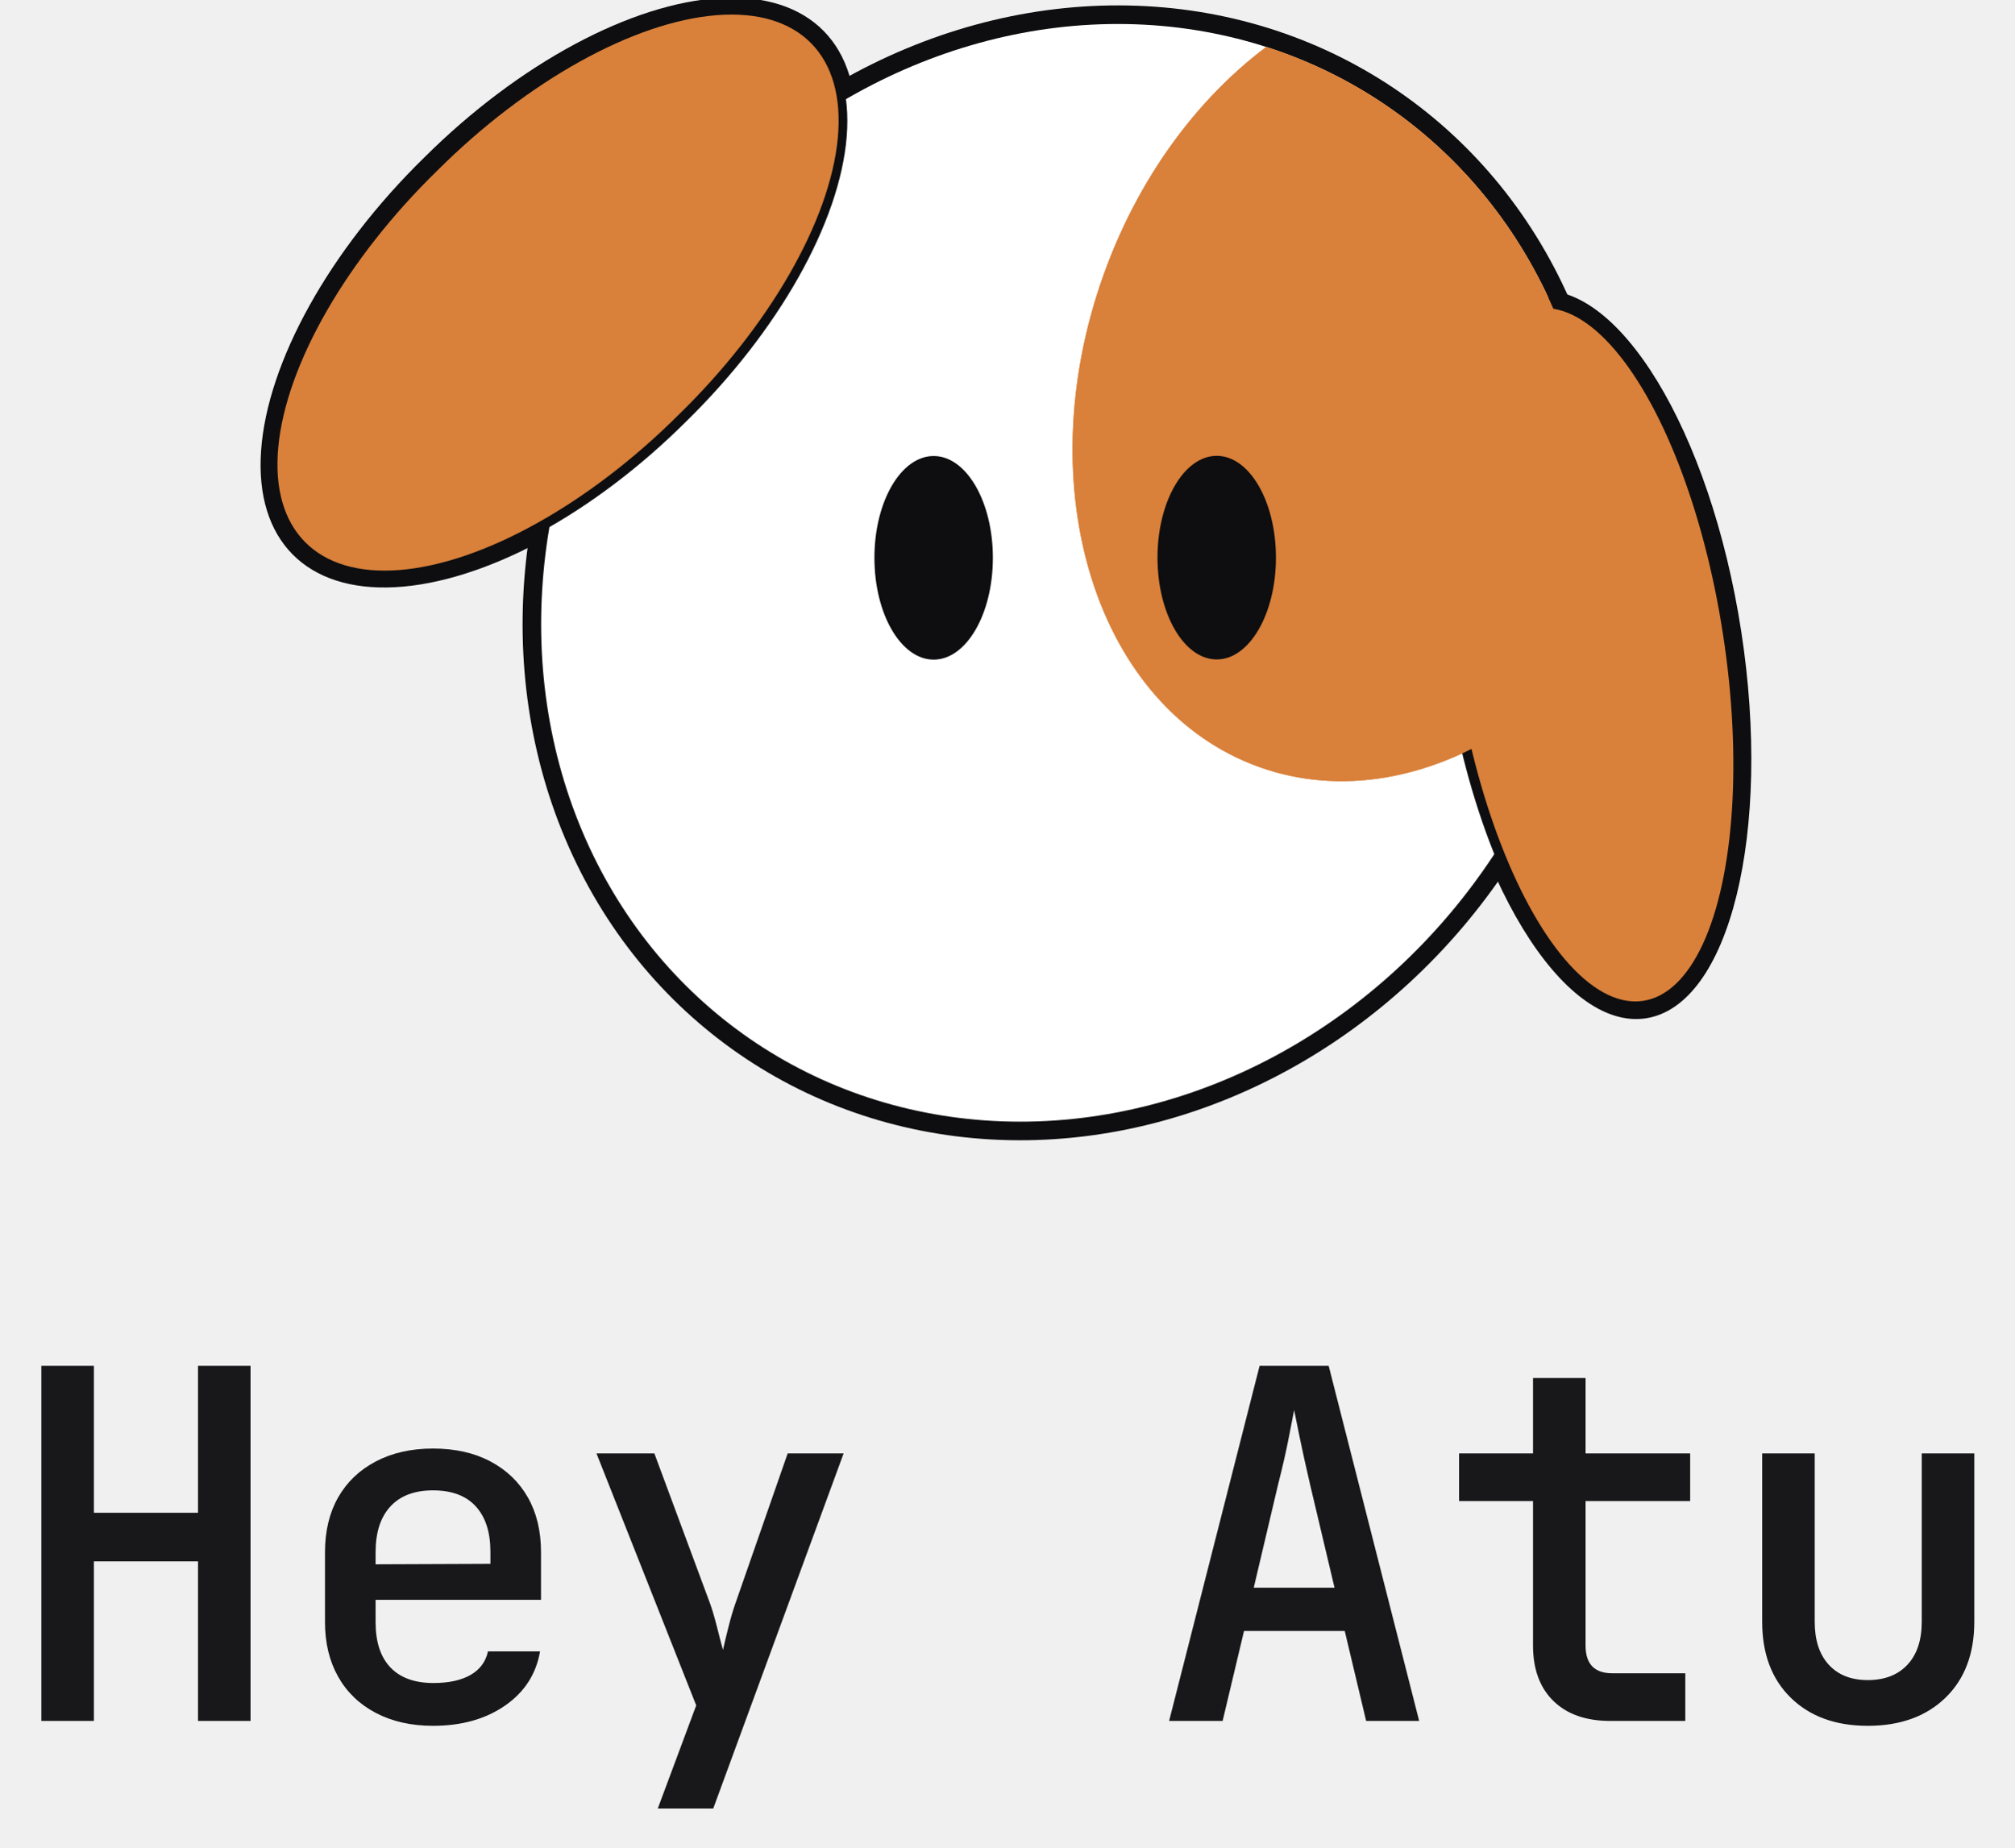
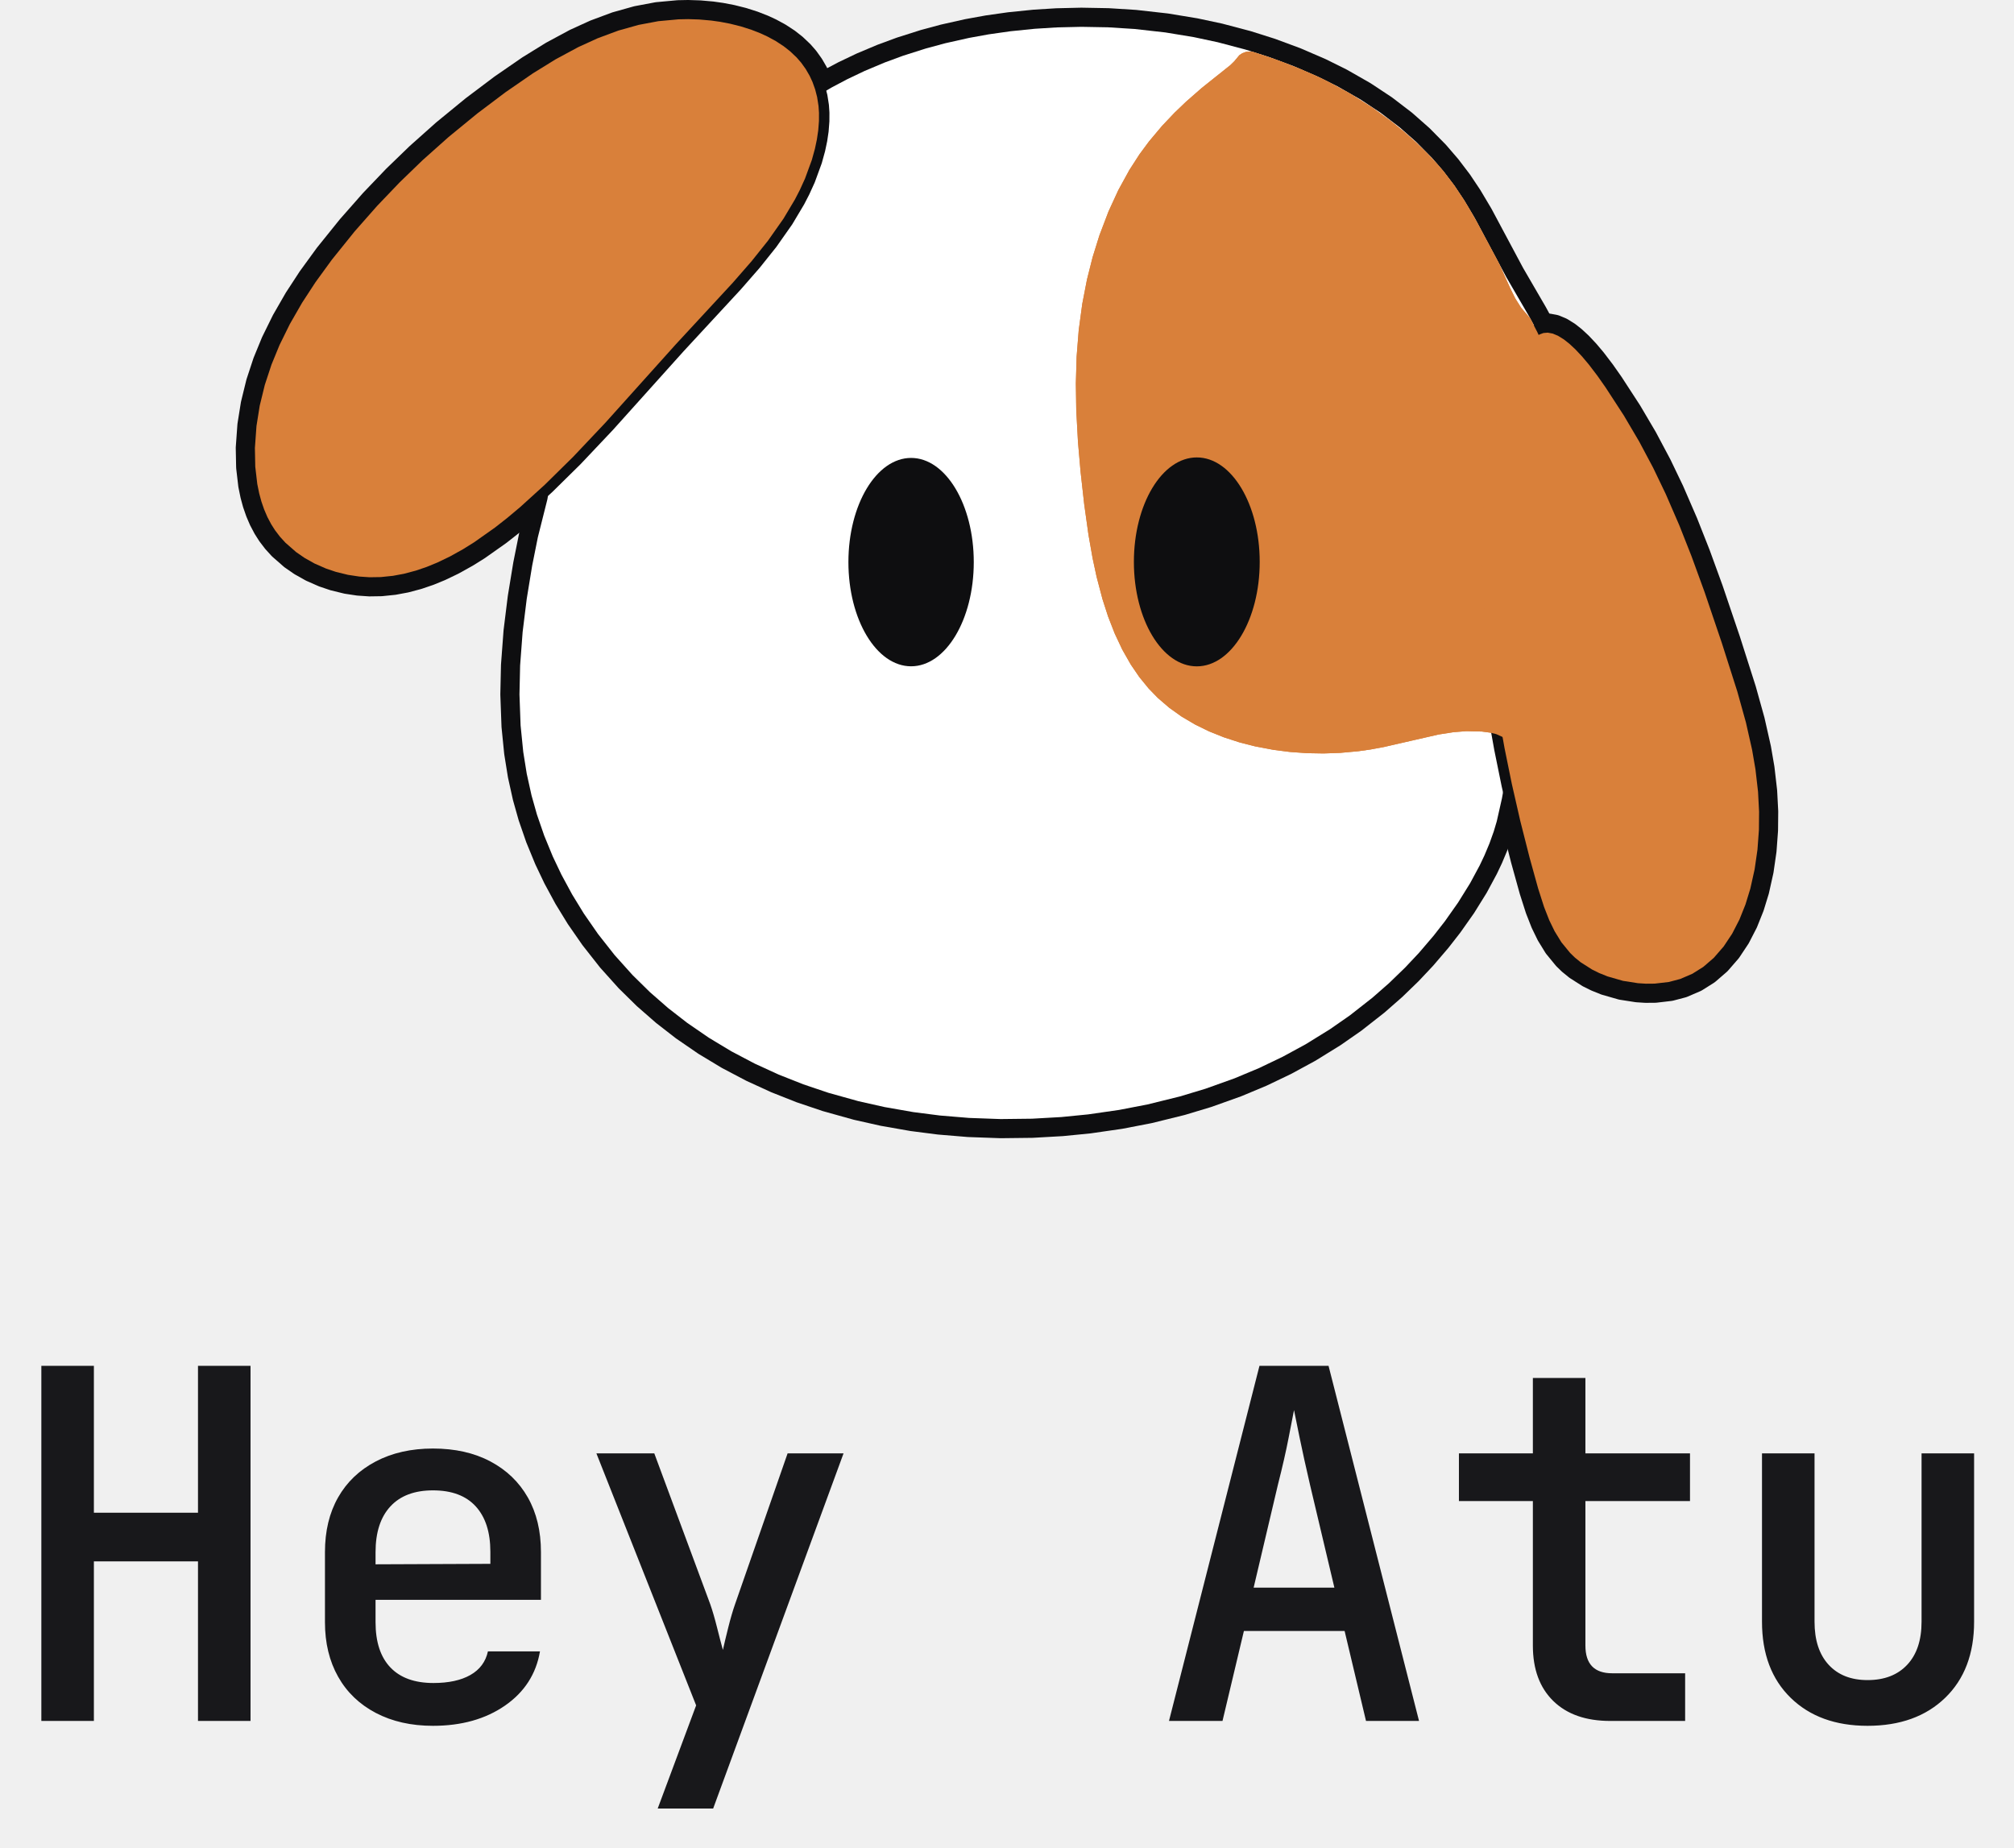
- <svg xmlns="http://www.w3.org/2000/svg" viewBox="-167.56 -10.60 1198.83 1099.71">
+ <svg xmlns="http://www.w3.org/2000/svg" viewBox="-147.13 0.74 1157.68 1061.96">
  <defs>
    <clipPath id="lh">
-       <path d="M721.53 498.31A303.51 334.82 33.59 1 1 215.89 162.46A303.51 334.82 33.59 1 1 721.53 498.31Z" />
+       <path d="M460.43 16.49L447.70 17.28L433.75 18.70L421.15 20.49L409.90 22.53L396.30 25.58L385.30 28.54L372.07 32.74L361.43 36.66L349.83 41.54L339.62 46.41L330.73 51.12L319.88 57.50L310.35 63.68L300.02 70.99L289.96 78.74L280.16 86.89L268.73 97.14L258.56 106.94L248.68 117.07L235.65 131.33L223.98 145.04L216.00 155.08L206.13 168.46L199.00 179.01L192.95 188.71L186.70 199.73L181.51 209.87L176.78 220.23L170.82 235.59L163.78 257.01L157.56 273.97L156.45 278.36L156.55 279.74L156.81 280.17L157.76 280.49L159.94 280.05L165.00 278.26L166.83 278.21L167.64 278.68L168.16 279.50L168.46 282.08L167.52 287.76L162.04 309.57L158.77 325.89L155.65 344.93L153.28 364.09L151.84 383.30L151.47 399.94L152.12 417.78L153.64 432.96L155.65 445.51L158.40 457.94L161.52 469.00L165.71 481.13L170.60 493.03L175.59 503.52L181.74 514.89L188.50 525.92L196.60 537.60L206.16 549.75L216.44 561.20L226.43 571.03L236.92 580.20L247.89 588.72L260.35 597.28L273.30 605.08L286.69 612.13L300.48 618.45L314.63 624.05L329.10 628.93L346.33 633.74L361.34 637.11L377.82 640.00L393.17 641.97L409.92 643.36L428.03 644.01L446.15 643.80L462.92 642.85L478.33 641.33L496.15 638.76L512.51 635.60L531.10 631.01L545.73 626.60L562.45 620.62L576.46 614.76L590.13 608.22L603.43 600.99L617.38 592.36L628.79 584.42L641.76 574.25L651.34 565.85L660.55 556.94L668.50 548.49L676.95 538.60L683.41 530.32L691.01 519.54L697.93 508.41L703.44 498.18L706.16 492.44L709.05 485.54L711.52 478.63L713.23 472.87L716.22 459.63L720.45 435.85L721.29 432.41L722.18 429.96L722.78 428.99L723.36 428.60L723.92 428.83L724.44 429.69L725.28 433.46L726.73 444.06L727.57 446.23L728.31 446.45L729.17 445.77L730.13 444.37L732.74 439.03L737.79 426.93L742.33 414.63L747.75 397.32L752.36 378.72L755.86 359.99L758.51 339.77L759.86 323.17L760.44 306.48L760.17 289.76L759.24 275.66L757.44 260.37L754.78 245.23L751.53 231.52L747.47 218.04L744.91 210.80L741.63 202.54L735.34 189.08L731.92 182.77L718.74 160.08L700.56 126.04L694.54 115.92L688.77 107.28L682.55 99.11L675.90 91.39L667.01 82.38L657.55 74.04L646.54 65.62L634.96 57.96L621.78 50.43L610.41 44.79L596.41 38.74L582.10 33.44L568.76 29.22L552.77 25.00L539.08 22.08L522.75 19.39L505.03 17.40L489.76 16.44L474.46 16.16Z" />
    </clipPath>
  </defs>
-   <path fill="#0E0E10" d="M730.69 504.40A314.51 345.82 33.59 1 1 206.73 156.37A314.51 345.82 33.59 1 1 730.69 504.40Z" />
-   <path fill="#0E0E10" d="M244.01 244.19A113.18 219.97 45.42 1 1 85.15 82.95A113.18 219.97 45.42 1 1 244.01 244.19Z" />
-   <path fill="#0E0E10" d="M688.78 393.02A91.08 218.95 171.24 1 1 868.82 365.28A91.08 218.95 171.24 1 1 688.78 393.02Z" />
-   <path fill="#FFFFFF" d="M721.53 498.31A303.51 334.82 33.59 1 1 215.89 162.46A303.51 334.82 33.59 1 1 721.53 498.31Z" />
-   <path fill="#D9803A" clip-path="url(#lh)" d="M839.48 278.25A185.96 244.67 19.68 1 1 489.29 152.98A185.96 244.67 19.68 1 1 839.48 278.25Z" />
-   <path fill="#0E0E10" d="M693.73 392.26A86.08 213.95 171.24 1 1 863.88 366.04A86.08 213.95 171.24 1 1 693.73 392.26Z" />
-   <path fill="#D9803A" clip-path="url(#lh)" d="M839.48 278.25A185.96 244.67 19.68 1 1 489.29 152.98A185.96 244.67 19.68 1 1 839.48 278.25Z" />
-   <path fill="#D9803A" d="M699.66 391.35A80.08 207.95 171.24 1 1 857.95 366.95A80.08 207.95 171.24 1 1 699.66 391.35Z" />
-   <path fill="#0E0E10" d="M240.50 240.63A108.18 214.97 45.42 1 1 88.66 86.51A108.18 214.97 45.42 1 1 240.50 240.63Z" />
-   <path fill="#D9803A" d="M236.29 236.35A102.18 208.97 45.42 1 1 92.87 90.79A102.18 208.97 45.42 1 1 236.29 236.35Z" />
-   <path fill="#0E0E10" d="M423.39 321.45A35.25 60.60 0.00 1 1 352.89 321.45A35.25 60.60 0.00 1 1 423.39 321.45Z" />
-   <path fill="#0E0E10" d="M591.87 321.34A35.25 60.60 0.00 1 1 521.37 321.34A35.25 60.60 0.00 1 1 591.87 321.34Z" />
-   <path fill="#18181B" d="M-142.949 1013.823V802.434H-111.675V889.885H-49.707V802.434H-18.433V1013.823H-49.707V918.843H-111.675V1013.823ZM90.157 1016.718Q70.756 1016.718 56.132 1009.045Q41.509 1001.371 33.69 987.471Q25.872 973.572 25.872 955.039V913.341Q25.872 894.519 33.69 880.764Q41.509 867.009 56.132 859.335Q70.756 851.662 90.157 851.662Q109.848 851.662 124.327 859.335Q138.805 867.009 146.624 880.764Q154.442 894.519 154.442 913.341V941.719H55.987V955.039Q55.987 972.703 64.819 981.97Q73.651 991.236 90.447 991.236Q104.057 991.236 112.454 986.458Q120.852 981.68 122.879 972.414H153.863Q150.388 992.684 133.014 1004.701Q115.639 1016.718 90.157 1016.718ZM124.327 922.897V913.051Q124.327 895.677 115.639 886.121Q106.952 876.565 90.157 876.565Q73.651 876.565 64.819 886.121Q55.987 895.677 55.987 913.341V920.58L126.643 920.291ZM223.94 1065.946 246.816 1004.556 187.454 854.557H221.913L255.214 944.325Q257.241 950.117 259.268 958.225Q261.295 966.333 262.743 971.545Q263.901 966.333 265.928 958.225Q267.955 950.117 269.982 944.325L301.256 854.557H334.557L256.951 1065.946ZM528.281 1013.823 582.141 802.434H623.261L677.121 1013.823H645.558L632.817 960.252H572.875L560.134 1013.823ZM578.667 934.48H626.736L612.257 873.38Q608.493 857.164 606.031 845.146Q603.57 833.129 602.701 828.786Q601.832 833.129 599.516 845.146Q597.199 857.164 593.145 873.09ZM790.924 1013.823Q769.206 1013.823 757.043 1001.95Q744.881 990.078 744.881 968.939V882.936H700.866V854.557H744.881V809.674H776.155V854.557H838.413V882.936H776.155V968.939Q776.155 985.444 792.082 985.444H835.518V1013.823ZM944.108 1016.718Q915.44 1016.718 898.355 1000.068Q881.27 983.417 881.27 954.75V854.557H912.544V954.75Q912.544 971.255 920.942 980.377Q929.339 989.498 944.108 989.498Q959.165 989.498 967.708 980.377Q976.25 971.255 976.25 954.75V854.557H1007.524V954.75Q1007.524 983.417 990.294 1000.068Q973.065 1016.718 944.108 1016.718Z" />
+   <path fill="#0E0E10" d="M155.31 291.21L151.37 306.89L151.25 307.41L147.98 323.73L147.91 324.11L144.79 343.15L144.73 343.58L142.36 362.74L142.31 363.27L140.87 382.48L140.84 383.06L140.47 399.70L140.48 400.34L141.13 418.18L141.17 418.88L142.69 434.06L142.78 434.70L144.79 447.25L144.91 447.89L147.66 460.32L147.81 460.93L150.93 471.99L151.12 472.59L155.31 484.72L155.54 485.31L160.43 497.21L160.67 497.76L165.66 508.25L165.91 508.75L172.06 520.12L172.36 520.64L179.12 531.67L179.46 532.19L187.56 543.87L187.96 544.40L197.52 556.55L197.97 557.10L208.25 568.55L208.72 569.04L218.71 578.87L219.19 579.31L229.68 588.48L230.17 588.89L241.14 597.41L241.66 597.79L254.12 606.35L254.67 606.70L267.62 614.50L268.18 614.81L281.57 621.86L282.11 622.13L295.90 628.45L296.43 628.68L310.58 634.28L311.11 634.47L325.58 639.35L326.14 639.52L343.37 644.33L343.92 644.47L358.93 647.84L359.44 647.94L375.92 650.83L376.42 650.91L391.77 652.88L392.26 652.93L409.01 654.32L409.53 654.35L427.64 655.00L428.16 655.01L446.28 654.80L446.77 654.78L463.54 653.83L464.00 653.80L479.41 652.28L479.90 652.22L497.72 649.65L498.24 649.56L514.60 646.40L515.15 646.28L533.74 641.69L534.27 641.54L548.90 637.13L549.43 636.96L566.15 630.98L566.69 630.77L580.70 624.91L581.21 624.68L594.88 618.14L595.38 617.88L608.68 610.65L609.22 610.34L623.17 601.71L623.66 601.39L635.07 593.45L635.58 593.08L648.55 582.91L649.01 582.52L658.59 574.12L658.99 573.76L668.20 564.85L668.56 564.48L676.51 556.03L676.86 555.64L685.31 545.75L685.62 545.37L692.08 537.09L692.40 536.66L700.00 525.88L700.35 525.35L707.27 514.22L707.61 513.63L713.12 503.40L713.38 502.89L716.10 497.15L716.31 496.69L719.20 489.79L719.41 489.24L721.88 482.33L722.07 481.76L723.78 476.00L723.96 475.29L726.95 462.05L727.05 461.56L727.78 457.44L728.29 457.45L728.82 457.44L729.35 457.40L729.87 457.34L730.39 457.25L730.90 457.14L731.41 457.00L731.91 456.84L732.41 456.66L732.89 456.45L733.36 456.22L733.83 455.97L734.28 455.69L734.71 455.40L735.13 455.08L735.99 454.40L736.42 454.05L736.82 453.67L737.21 453.28L737.57 452.87L737.92 452.44L738.24 451.99L739.20 450.59L739.49 450.14L739.77 449.68L740.01 449.20L742.62 443.86L742.89 443.27L747.94 431.17L748.11 430.74L752.65 418.44L752.83 417.92L758.25 400.61L758.43 399.97L763.04 381.37L763.17 380.74L766.67 362.01L766.77 361.42L769.42 341.20L769.47 340.66L770.82 324.06L770.85 323.55L771.43 306.86L771.44 306.30L771.17 289.58L771.15 289.04L770.22 274.94L770.16 274.37L768.36 259.08L768.27 258.47L765.61 243.33L765.48 242.69L762.23 228.98L762.06 228.35L758.00 214.87L757.84 214.37L755.28 207.13L755.13 206.74L751.85 198.48L751.60 197.88L745.31 184.42L745.01 183.84L741.59 177.53L741.43 177.24L728.35 154.72L710.26 120.86L710.01 120.42L703.99 110.30L703.69 109.81L697.92 101.17L697.52 100.62L691.30 92.45L690.88 91.93L684.23 84.21L683.73 83.66L674.84 74.65L674.28 74.13L664.82 65.79L664.23 65.30L653.22 56.88L652.61 56.45L641.03 48.79L640.42 48.41L627.24 40.88L626.67 40.58L615.30 34.94L614.77 34.69L600.77 28.64L600.23 28.42L585.92 23.12L585.42 22.95L572.08 18.73L571.57 18.58L555.58 14.36L555.06 14.24L541.37 11.32L540.87 11.23L524.54 8.54L523.98 8.46L506.26 6.47L505.72 6.42L490.45 5.46L489.96 5.44L474.66 5.16L474.20 5.16L460.17 5.49L459.75 5.51L447.02 6.30L446.59 6.34L432.64 7.76L432.20 7.81L419.60 9.60L419.19 9.67L407.94 11.71L407.49 11.80L393.89 14.85L393.44 14.96L382.44 17.92L381.97 18.06L368.74 22.26L368.27 22.42L357.63 26.34L357.16 26.52L345.56 31.40L345.09 31.61L334.88 36.48L334.47 36.69L325.58 41.40L325.15 41.64L314.30 48.02L313.90 48.27L304.37 54.45L304.00 54.70L293.67 62.01L293.31 62.28L283.25 70.03L282.93 70.28L273.13 78.43L272.82 78.70L261.39 88.95L261.10 89.22L250.93 99.02L250.69 99.26L240.81 109.39L240.56 109.65L227.53 123.91L227.27 124.20L215.60 137.91L215.37 138.20L207.39 148.24L207.15 148.55L197.28 161.93L197.02 162.30L189.89 172.85L189.67 173.19L183.62 182.89L183.38 183.28L177.13 194.30L176.91 194.72L171.72 204.86L171.50 205.30L166.77 215.66L166.52 216.25L160.56 231.61L160.37 232.16L153.39 253.40L147.23 270.18L147.05 270.72L146.90 271.27L145.79 275.66L145.67 276.15L145.58 276.65L145.52 277.15L145.47 277.65L145.45 278.15L145.45 278.65L145.48 279.16L145.58 280.54L145.63 281.05L145.70 281.56L145.80 282.07L145.92 282.58L146.07 283.08L146.24 283.57L146.43 284.05L146.64 284.52L146.88 284.98L147.14 285.43L147.40 285.86L147.69 286.33L148.01 286.78L148.36 287.21L148.72 287.62L149.10 288.02L149.51 288.40L149.93 288.75L150.37 289.09L150.82 289.40L151.29 289.69L151.78 289.95L152.27 290.19L152.78 290.41L153.30 290.59L154.25 290.91L154.75 291.07L155.26 291.20Z" />
+   <path fill="#0E0E10" d="M255.72 0.98L255.10 0.95L248.82 0.75L248.25 0.74L242.65 0.85L241.86 0.90L230.26 1.97L229.75 2.03L229.24 2.11L217.91 4.24L217.44 4.34L216.97 4.46L205.32 7.73L204.88 7.86L204.45 8.01L192.52 12.45L191.79 12.75L180.70 17.81L180.05 18.14L167.09 25.12L166.53 25.44L153.41 33.54L152.94 33.84L137.18 44.71L136.81 44.98L120.63 57.17L120.28 57.45L103.76 70.98L103.41 71.28L88.45 84.62L88.13 84.92L75.04 97.57L74.73 97.88L61.71 111.49L61.41 111.82L48.51 126.46L48.19 126.83L35.10 143.08L34.78 143.51L25.37 156.44L25.05 156.90L17.33 168.73L17.01 169.25L9.98 181.47L9.64 182.10L3.70 194.16L3.39 194.84L-1.25 206.14L-1.52 206.88L-5.35 218.51L-5.47 218.92L-5.58 219.33L-8.51 231.29L-8.61 231.73L-8.69 232.17L-10.56 243.87L-10.63 244.35L-10.67 244.82L-11.58 257.45L-11.61 257.95L-11.61 258.45L-11.40 269.22L-11.37 269.76L-11.33 270.29L-10.17 280.23L-10.10 280.69L-10.02 281.15L-8.91 286.58L-8.75 287.26L-7.48 291.95L-7.25 292.67L-5.68 297.20L-5.40 297.94L-3.53 302.30L-3.34 302.71L-3.14 303.11L-0.94 307.26L-0.73 307.64L-0.50 308.02L1.69 311.46L1.95 311.84L2.22 312.22L5.04 315.92L5.34 316.29L5.65 316.65L8.79 320.10L9.23 320.55L9.69 320.98L15.86 326.38L16.34 326.78L16.85 327.15L21.72 330.51L22.15 330.79L22.59 331.05L28.29 334.25L28.76 334.50L29.25 334.73L35.83 337.62L36.27 337.81L36.73 337.97L42.41 339.89L42.86 340.03L43.32 340.15L50.31 341.86L50.79 341.97L51.28 342.06L57.77 343.04L58.22 343.09L58.67 343.13L64.57 343.53L65.02 343.56L65.48 343.56L71.93 343.46L72.41 343.44L72.89 343.40L79.87 342.68L80.31 342.63L80.75 342.55L87.09 341.37L87.50 341.29L87.90 341.19L94.75 339.37L95.48 339.15L101.69 337.03L102.32 336.80L108.46 334.28L109.04 334.02L116.20 330.58L116.79 330.27L124.38 326.05L124.86 325.77L131.25 321.78L131.76 321.44L143.73 312.99L144.18 312.65L151.25 307.10L151.53 306.88L158.93 300.67L159.25 300.39L173.42 287.53L173.75 287.22L190.06 271.16L190.33 270.88L208.86 251.28L209.05 251.07L249.54 206.00L282.14 170.76L282.36 170.52L293.19 158.11L293.49 157.75L302.92 145.95L303.33 145.41L312.26 132.71L312.49 132.36L312.71 132.01L319.29 120.97L319.62 120.38L322.40 114.99L322.63 114.51L325.63 107.92L325.80 107.53L325.95 107.14L329.87 96.42L330.02 95.99L330.14 95.57L331.90 89.19L332.06 88.53L333.18 83.23L333.30 82.57L334.09 77.24L334.18 76.48L334.59 71.17L334.62 70.37L334.64 65.69L334.61 64.88L334.33 60.84L334.29 60.36L334.23 59.89L333.43 54.80L333.33 54.28L333.21 53.77L332.08 49.38L331.95 48.89L331.79 48.42L330.27 44.17L330.09 43.71L329.90 43.26L328.25 39.69L328.02 39.23L327.78 38.78L325.53 34.90L325.25 34.45L324.95 34.01L322.32 30.34L322.00 29.92L321.67 29.52L319.06 26.53L318.70 26.14L318.33 25.77L314.57 22.21L314.20 21.87L313.80 21.55L310.12 18.66L309.75 18.37L309.36 18.11L304.87 15.17L304.49 14.93L304.10 14.71L299.29 12.09L298.65 11.77L294.72 9.95L294.11 9.69L288.85 7.63L288.19 7.39L282.12 5.45L281.44 5.26L275.21 3.70L274.61 3.57L268.91 2.48L268.38 2.39L263.29 1.67L262.72 1.60Z" />
+   <path fill="#0E0E10" d="M739.12 181.21L738.62 181.26L738.13 181.34L737.65 181.44L737.17 181.56L736.69 181.70L736.22 181.86L733.91 182.72L733.40 182.93L732.90 183.16L732.42 183.41L731.94 183.69L731.48 183.99L728.97 185.73L728.54 186.04L728.13 186.38L727.73 186.73L727.35 187.11L724.99 189.54L724.65 189.90L724.34 190.27L724.03 190.66L721.51 194.07L721.19 194.54L720.89 195.02L718.27 199.46L717.89 200.16L714.94 206.10L714.64 206.76L709.33 219.51L709.06 220.23L704.43 233.97L704.26 234.49L702.11 242.10L702.01 242.51L699.81 251.64L699.68 252.22L696.93 267.08L696.83 267.77L694.99 283.12L694.93 283.73L693.94 299.23L693.92 299.74L693.66 314.89L693.66 315.35L694.08 332.27L694.10 332.69L695.13 349.14L695.16 349.51L697.08 369.25L697.12 369.58L699.49 388.15L699.53 388.43L702.84 410.04L702.88 410.30L706.87 432.69L706.92 432.95L711.12 453.59L711.18 453.85L716.01 475.00L716.07 475.26L721.46 496.50L721.52 496.73L726.42 514.40L726.54 514.81L729.93 525.41L730.17 526.08L733.18 533.75L733.35 534.15L733.53 534.54L736.60 540.85L736.85 541.33L737.12 541.80L741.03 548.16L741.30 548.58L741.58 548.98L741.89 549.37L746.93 555.53L747.34 556.00L747.78 556.46L750.46 559.06L750.81 559.38L751.18 559.69L754.55 562.43L755.06 562.82L755.59 563.18L762.15 567.35L762.66 567.66L763.18 567.93L767.25 569.94L767.63 570.12L768.01 570.28L772.80 572.21L773.33 572.41L773.87 572.58L782.78 575.14L783.22 575.26L783.67 575.36L784.12 575.44L792.69 576.78L793.19 576.84L793.69 576.89L798.26 577.18L799.05 577.20L804.11 577.16L804.70 577.14L805.30 577.09L813.43 576.14L813.94 576.06L814.45 575.97L814.95 575.85L821.52 574.12L822.04 573.97L822.56 573.79L823.07 573.58L830.02 570.59L830.53 570.36L831.04 570.09L831.53 569.80L837.84 565.83L838.30 565.52L838.74 565.19L839.17 564.84L845.20 559.63L845.59 559.28L845.96 558.91L846.32 558.52L851.97 552.01L852.27 551.65L852.55 551.27L852.82 550.89L857.71 543.53L858.04 543.01L858.33 542.47L862.50 534.37L862.73 533.91L862.93 533.43L866.40 524.76L866.56 524.33L866.71 523.90L869.51 514.78L869.63 514.36L869.73 513.94L872.20 502.83L872.28 502.42L872.35 502.01L873.98 490.71L874.06 489.95L874.89 478.68L874.92 477.97L875.02 467.43L875.01 466.76L874.41 455.28L874.35 454.59L872.86 441.67L872.77 441.06L870.85 429.90L870.74 429.35L867.18 413.58L867.05 413.05L862.12 395.34L862.00 394.95L853.06 366.92L853.00 366.73L843.13 337.60L843.05 337.36L835.53 316.72L835.42 316.45L828.39 298.65L828.25 298.32L820.48 280.39L820.31 280.00L813.09 264.96L812.88 264.56L804.83 249.42L804.60 249.00L795.75 233.98L795.49 233.56L785.00 217.43L784.78 217.11L780.09 210.43L779.84 210.09L774.93 203.64L774.59 203.21L770.57 198.44L770.17 198.00L766.40 193.99L765.87 193.46L762.41 190.25L762.08 189.95L761.75 189.68L758.66 187.24L758.15 186.86L757.63 186.52L754.19 184.39L753.69 184.09L753.16 183.83L752.63 183.59L749.63 182.34L749.08 182.12L748.52 181.94L747.95 181.79L747.38 181.67L744.48 181.14L743.90 181.05L743.31 180.99L742.73 180.96L742.14 180.97L741.56 181.00Z" />
+   <path fill="#FFFFFF" d="M460.43 16.49L447.70 17.28L433.75 18.70L421.15 20.49L409.90 22.53L396.30 25.58L385.30 28.54L372.07 32.74L361.43 36.66L349.83 41.54L339.62 46.41L330.73 51.12L319.88 57.50L310.35 63.68L300.02 70.99L289.96 78.74L280.16 86.89L268.73 97.14L258.56 106.94L248.68 117.07L235.65 131.33L223.98 145.04L216.00 155.08L206.13 168.46L199.00 179.01L192.95 188.71L186.70 199.73L181.51 209.87L176.78 220.23L170.82 235.59L163.78 257.01L157.56 273.97L156.45 278.36L156.55 279.74L156.81 280.17L157.76 280.49L159.94 280.05L165.00 278.26L166.83 278.21L167.64 278.68L168.16 279.50L168.46 282.08L167.52 287.76L162.04 309.57L158.77 325.89L155.65 344.93L153.28 364.09L151.84 383.30L151.47 399.94L152.12 417.78L153.64 432.96L155.65 445.51L158.40 457.94L161.52 469.00L165.71 481.13L170.60 493.03L175.59 503.52L181.74 514.89L188.50 525.92L196.60 537.60L206.16 549.75L216.44 561.20L226.43 571.03L236.92 580.20L247.89 588.72L260.35 597.28L273.30 605.08L286.69 612.13L300.48 618.45L314.63 624.05L329.10 628.93L346.33 633.74L361.34 637.11L377.82 640.00L393.17 641.97L409.92 643.36L428.03 644.01L446.15 643.80L462.92 642.85L478.33 641.33L496.15 638.76L512.51 635.60L531.10 631.01L545.73 626.60L562.45 620.62L576.46 614.76L590.13 608.22L603.43 600.99L617.38 592.36L628.79 584.42L641.76 574.25L651.34 565.85L660.55 556.94L668.50 548.49L676.95 538.60L683.41 530.32L691.01 519.54L697.93 508.41L703.44 498.18L706.16 492.44L709.05 485.54L711.52 478.63L713.23 472.87L716.22 459.63L720.45 435.85L721.29 432.41L722.18 429.96L722.78 428.99L723.36 428.60L723.92 428.83L724.44 429.69L725.28 433.46L726.73 444.06L727.57 446.23L728.31 446.45L729.17 445.77L730.13 444.37L732.74 439.03L737.79 426.93L742.33 414.63L747.75 397.32L752.36 378.72L755.86 359.99L758.51 339.77L759.86 323.17L760.44 306.48L760.17 289.76L759.24 275.66L757.44 260.37L754.78 245.23L751.53 231.52L747.47 218.04L744.91 210.80L741.63 202.54L735.34 189.08L731.92 182.77L718.74 160.08L700.56 126.04L694.54 115.92L688.77 107.28L682.55 99.11L675.90 91.39L667.01 82.38L657.55 74.04L646.54 65.62L634.96 57.96L621.78 50.43L610.41 44.79L596.41 38.74L582.10 33.44L568.76 29.22L552.77 25.00L539.08 22.08L522.75 19.39L505.03 17.40L489.76 16.44L474.46 16.16Z" />
+   <path fill="#D9803A" clip-path="url(#lh)" d="M471.29 221.12L471.52 236.61L472.51 254.81L474.00 271.94L476.09 290.63L478.56 308.27L480.93 321.71L483.21 332.31L486.60 345.17L489.81 355.11L493.60 364.85L497.98 374.17L502.84 382.71L507.78 389.95L513.16 396.54L518.45 401.98L525.03 407.63L532.12 412.68L539.84 417.23L547.88 421.16L556.35 424.56L565.31 427.47L574.32 429.77L584.96 431.79L594.46 433.00L604.05 433.68L613.66 433.85L623.23 433.52L633.66 432.57L640.64 431.58L648.12 430.20L679.82 422.95L688.39 421.62L695.70 421.04L704.66 421.25L709.51 421.89L712.94 422.73L716.55 424.37L719.24 426.69L720.95 427.80L723.58 428.83L726.57 430.51L728.46 431.05L730.86 431.14L733.19 430.59L735.30 429.44L737.03 427.78L738.17 425.92L739.18 423.34L744.39 408.47L748.40 394.97L751.23 383.76L753.87 371.33L756.26 357.44L757.79 346.17L759.12 333.43L759.86 323.18L760.38 310.41L760.38 296.17L759.91 284.61L758.88 271.88L757.44 260.35L755.58 249.25L753.42 239.06L750.57 228.04L746.74 215.89L742.67 205.05L738.07 194.59L732.41 183.68L727.26 177.67L723.87 172.28L721.05 166.58L714.78 152.71L704.47 133.13L697.33 120.47L693.17 113.78L688.76 107.26L683.38 100.13L678.90 94.88L673.00 88.61L667.02 82.77L660.41 76.87L652.47 70.42L641.56 62.51L628.67 54.39L615.13 47.06L603.65 41.75L588.18 35.59L573.25 30.59L571.48 30.33L569.02 30.57L566.93 31.35L565.25 32.48L562.37 35.94L560.19 38.09L543.72 51.25L534.68 59.15L528.03 65.52L520.84 73.10L513.40 81.96L507.94 89.33L502.07 98.42L495.70 110.02L490.06 122.28L484.83 136.03L480.90 148.64L477.69 161.38L474.98 175.37L472.93 190.57L471.73 205.77Z" />
+   <path fill="#0E0E10" d="M739.55 186.19L739.28 186.22L739.01 186.26L738.74 186.32L738.48 186.38L738.22 186.46L737.97 186.55L735.66 187.41L735.38 187.52L735.11 187.64L734.84 187.78L734.58 187.93L734.33 188.10L731.82 189.84L731.59 190.01L731.36 190.19L731.14 190.39L730.94 190.59L728.58 193.02L728.39 193.22L728.22 193.42L728.05 193.63L725.53 197.04L725.36 197.30L725.19 197.56L722.57 202.00L722.37 202.38L719.42 208.32L719.25 208.68L713.94 221.43L713.79 221.82L709.16 235.56L709.08 235.85L706.93 243.46L706.87 243.68L704.67 252.81L704.60 253.13L701.85 267.99L701.79 268.37L699.95 283.72L699.92 284.05L698.93 299.55L698.92 299.83L698.66 314.98L698.66 315.23L699.08 332.15L699.09 332.37L700.12 348.82L700.14 349.03L702.06 368.77L702.08 368.95L704.45 387.52L704.47 387.67L707.78 409.28L707.80 409.42L711.79 431.81L711.82 431.96L716.02 452.60L716.05 452.74L720.88 473.89L720.91 474.03L726.30 495.27L726.34 495.39L731.24 513.06L731.31 513.29L734.70 523.89L734.82 524.25L737.83 531.92L737.93 532.14L738.02 532.35L741.09 538.66L741.23 538.93L741.38 539.18L745.29 545.54L745.43 545.77L745.59 545.99L745.76 546.20L750.80 552.36L751.02 552.62L751.26 552.87L753.94 555.47L754.13 555.65L754.33 555.82L757.70 558.56L757.98 558.77L758.27 558.96L764.83 563.13L765.11 563.30L765.39 563.45L769.46 565.46L769.67 565.56L769.88 565.65L774.67 567.58L774.96 567.68L775.25 567.78L784.16 570.34L784.40 570.40L784.65 570.45L784.89 570.50L793.46 571.84L793.74 571.87L794.01 571.90L798.58 572.19L799.01 572.20L804.07 572.16L804.39 572.15L804.72 572.12L812.85 571.17L813.13 571.13L813.40 571.08L813.68 571.01L820.25 569.28L820.53 569.20L820.81 569.10L821.09 568.99L828.04 566.00L828.32 565.87L828.60 565.73L828.87 565.57L835.18 561.60L835.43 561.43L835.67 561.25L835.90 561.06L841.93 555.85L842.15 555.66L842.35 555.45L842.54 555.24L848.19 548.73L848.36 548.54L848.51 548.33L848.66 548.12L853.55 540.76L853.72 540.48L853.88 540.19L858.05 532.09L858.18 531.83L858.29 531.57L861.76 522.90L861.85 522.67L861.93 522.43L864.73 513.31L864.79 513.08L864.85 512.85L867.32 501.74L867.36 501.52L867.40 501.30L869.03 490.00L869.07 489.58L869.90 478.31L869.92 477.93L870.02 467.39L870.01 467.02L869.41 455.54L869.38 455.16L867.89 442.24L867.84 441.91L865.92 430.75L865.86 430.45L862.30 414.68L862.23 414.39L857.30 396.68L857.24 396.47L848.30 368.44L848.26 368.33L838.39 339.20L838.35 339.08L830.83 318.44L830.77 318.29L823.74 300.49L823.67 300.30L815.90 282.37L815.80 282.16L808.58 267.12L808.47 266.90L800.42 251.76L800.29 251.53L791.44 236.51L791.30 236.29L780.81 220.16L780.69 219.98L776.00 213.30L775.86 213.12L770.95 206.67L770.77 206.43L766.75 201.66L766.53 201.42L762.76 197.41L762.47 197.12L759.01 193.91L758.83 193.75L758.65 193.60L755.56 191.16L755.28 190.96L755.00 190.77L751.56 188.64L751.28 188.48L751.00 188.33L750.71 188.20L747.71 186.95L747.41 186.84L747.10 186.74L746.79 186.65L746.48 186.59L743.58 186.06L743.26 186.01L742.94 185.98L742.62 185.96L742.30 185.96L741.99 185.98Z" />
+   <path fill="#D9803A" clip-path="url(#lh)" d="M471.29 221.12L471.52 236.61L472.51 254.81L474.00 271.94L476.09 290.63L478.56 308.27L480.93 321.71L483.21 332.31L486.60 345.17L489.81 355.11L493.60 364.85L497.98 374.17L502.84 382.71L507.78 389.95L513.16 396.54L518.45 401.98L525.03 407.63L532.12 412.68L539.84 417.23L547.88 421.16L556.35 424.56L565.31 427.47L574.32 429.77L584.96 431.79L594.46 433.00L604.05 433.68L613.66 433.85L623.23 433.52L633.66 432.57L640.64 431.58L648.12 430.20L679.82 422.95L688.39 421.62L695.70 421.04L704.66 421.25L709.51 421.89L712.94 422.73L716.55 424.37L719.24 426.69L720.95 427.80L723.58 428.83L726.57 430.51L728.46 431.05L730.86 431.14L733.19 430.59L735.30 429.44L737.03 427.78L738.17 425.92L739.18 423.34L744.39 408.47L748.40 394.97L751.23 383.76L753.87 371.33L756.26 357.44L757.79 346.17L759.12 333.43L759.86 323.18L760.38 310.41L760.38 296.17L759.91 284.61L758.88 271.88L757.44 260.35L755.58 249.25L753.42 239.06L750.57 228.04L746.74 215.89L742.67 205.05L738.07 194.59L732.41 183.68L727.26 177.67L723.87 172.28L721.05 166.58L714.78 152.71L704.47 133.13L697.33 120.47L693.17 113.78L688.76 107.26L683.38 100.13L678.90 94.88L673.00 88.61L667.02 82.77L660.41 76.87L652.47 70.42L641.56 62.51L628.67 54.39L615.13 47.06L603.65 41.75L588.18 35.59L573.25 30.59L571.48 30.33L569.02 30.57L566.93 31.35L565.25 32.48L562.37 35.94L560.19 38.09L543.72 51.25L534.68 59.15L528.03 65.52L520.84 73.10L513.40 81.96L507.94 89.33L502.07 98.42L495.70 110.02L490.06 122.28L484.83 136.03L480.90 148.64L477.69 161.38L474.98 175.37L472.93 190.57L471.73 205.77Z" />
+   <path fill="#D9803A" d="M740.06 192.17L737.75 193.03L735.24 194.77L732.88 197.20L730.36 200.61L727.74 205.05L724.79 210.99L719.48 223.74L714.85 237.48L712.70 245.09L710.50 254.22L707.75 269.08L705.91 284.43L704.92 299.93L704.66 315.08L705.08 332.00L706.11 348.45L708.03 368.19L710.40 386.76L713.71 408.37L717.70 430.76L721.90 451.40L726.73 472.55L732.12 493.79L737.02 511.46L740.41 522.06L743.42 529.73L746.49 536.04L750.40 542.40L755.44 548.56L758.12 551.16L761.49 553.90L768.05 558.07L772.12 560.08L776.91 562.01L785.82 564.57L794.39 565.91L798.96 566.20L804.02 566.16L812.15 565.21L818.72 563.48L825.67 560.49L831.98 556.52L838.01 551.31L843.66 544.80L848.55 537.44L852.72 529.34L856.19 520.67L858.99 511.55L861.46 500.44L863.09 489.14L863.92 477.87L864.02 467.33L863.42 455.85L861.93 442.93L860.01 431.77L856.45 416.00L851.52 398.29L842.58 370.26L832.71 341.13L825.19 320.49L818.16 302.69L810.39 284.76L803.17 269.72L795.12 254.58L786.27 239.56L775.78 223.43L771.09 216.75L766.18 210.30L762.16 205.53L758.39 201.52L754.93 198.31L751.84 195.87L748.40 193.74L745.40 192.49L742.50 191.96Z" />
+   <path fill="#0E0E10" d="M255.28 5.96L254.94 5.94L248.66 5.74L248.35 5.74L242.75 5.85L242.32 5.88L230.72 6.95L230.44 6.98L230.16 7.02L218.83 9.15L218.57 9.21L218.32 9.27L206.67 12.54L206.43 12.62L206.20 12.70L194.27 17.14L193.87 17.30L182.78 22.36L182.42 22.54L169.46 29.52L169.16 29.69L156.04 37.79L155.78 37.96L140.02 48.83L139.82 48.98L123.64 61.17L123.45 61.32L106.93 74.85L106.74 75.01L91.78 88.35L91.60 88.52L78.51 101.17L78.34 101.33L65.32 114.94L65.16 115.12L52.26 129.76L52.09 129.97L39.00 146.22L38.82 146.45L29.41 159.38L29.24 159.63L21.52 171.46L21.34 171.75L14.31 183.97L14.13 184.31L8.19 196.37L8.02 196.74L3.38 208.04L3.23 208.44L-0.60 220.07L-0.67 220.30L-0.73 220.52L-3.66 232.48L-3.71 232.72L-3.75 232.96L-5.62 244.66L-5.66 244.92L-5.68 245.18L-6.59 257.81L-6.61 258.08L-6.61 258.36L-6.40 269.13L-6.39 269.42L-6.36 269.71L-5.20 279.65L-5.16 279.90L-5.12 280.15L-4.01 285.58L-3.92 285.95L-2.65 290.64L-2.53 291.03L-0.96 295.56L-0.80 295.97L1.07 300.33L1.17 300.55L1.28 300.77L3.48 304.92L3.59 305.13L3.72 305.33L5.91 308.77L6.05 308.98L6.20 309.19L9.02 312.89L9.18 313.09L9.35 313.29L12.49 316.74L12.73 316.98L12.98 317.22L19.15 322.62L19.41 322.83L19.69 323.04L24.56 326.40L24.79 326.55L25.03 326.69L30.73 329.89L30.99 330.03L31.26 330.15L37.84 333.04L38.08 333.14L38.33 333.23L44.01 335.15L44.25 335.23L44.50 335.30L51.49 337.01L51.76 337.07L52.02 337.11L58.51 338.09L58.76 338.12L59.00 338.15L64.90 338.55L65.15 338.56L65.40 338.56L71.85 338.46L72.11 338.45L72.38 338.43L79.36 337.71L79.60 337.68L79.84 337.64L86.18 336.46L86.40 336.41L86.62 336.36L93.47 334.54L93.87 334.42L100.08 332.30L100.42 332.17L106.56 329.65L106.88 329.51L114.04 326.07L114.36 325.90L121.95 321.68L122.21 321.53L128.60 317.54L128.88 317.35L140.85 308.90L141.09 308.72L148.16 303.17L148.32 303.05L155.72 296.84L155.89 296.68L170.06 283.82L170.24 283.66L186.55 267.60L186.70 267.44L205.23 247.84L205.33 247.73L245.84 202.63L278.47 167.36L278.59 167.24L289.42 154.83L289.59 154.63L299.02 142.83L299.24 142.53L308.17 129.83L308.29 129.64L308.41 129.45L314.99 118.41L315.17 118.09L317.95 112.70L318.08 112.44L321.08 105.85L321.17 105.63L321.26 105.42L325.18 94.70L325.25 94.47L325.32 94.24L327.08 87.86L327.17 87.50L328.29 82.20L328.36 81.84L329.15 76.51L329.19 76.09L329.60 70.78L329.62 70.35L329.64 65.67L329.63 65.23L329.35 61.19L329.32 60.93L329.29 60.67L328.49 55.58L328.44 55.29L328.37 55.01L327.24 50.62L327.17 50.36L327.08 50.10L325.56 45.85L325.46 45.60L325.36 45.35L323.71 41.78L323.58 41.53L323.45 41.29L321.20 37.41L321.05 37.16L320.89 36.93L318.26 33.26L318.08 33.03L317.90 32.80L315.29 29.81L315.10 29.60L314.90 29.40L311.14 25.84L310.93 25.66L310.72 25.48L307.04 22.59L306.83 22.44L306.62 22.29L302.13 19.35L301.92 19.22L301.71 19.10L296.90 16.48L296.55 16.31L292.62 14.49L292.29 14.34L287.03 12.28L286.67 12.15L280.60 10.21L280.23 10.11L274.00 8.55L273.67 8.48L267.97 7.39L267.68 7.34L262.59 6.62L262.28 6.58Z" />
+   <path fill="#D9803A" d="M254.75 11.94L248.47 11.74L242.87 11.85L231.27 12.92L219.94 15.05L208.29 18.32L196.36 22.76L185.27 27.82L172.31 34.80L159.19 42.90L143.43 53.77L127.25 65.96L110.73 79.49L95.77 92.83L82.68 105.48L69.66 119.09L56.76 133.73L43.67 149.98L34.26 162.91L26.54 174.74L19.51 186.96L13.57 199.02L8.93 210.32L5.10 221.95L2.17 233.91L0.30 245.61L-0.61 258.24L-0.40 269.01L0.76 278.95L1.87 284.38L3.14 289.07L4.71 293.60L6.58 297.96L8.78 302.11L10.97 305.55L13.79 309.25L16.93 312.70L23.10 318.10L27.97 321.46L33.67 324.66L40.25 327.55L45.93 329.47L52.92 331.18L59.41 332.16L65.31 332.56L71.76 332.46L78.74 331.74L85.08 330.56L91.93 328.74L98.14 326.62L104.28 324.10L111.44 320.66L119.03 316.44L125.42 312.45L137.39 304.00L144.46 298.45L151.86 292.24L166.03 279.38L182.34 263.32L200.87 243.72L241.41 198.59L274.07 163.29L284.90 150.88L294.33 139.08L303.26 126.38L309.84 115.34L312.62 109.95L315.62 103.36L319.54 92.64L321.30 86.26L322.42 80.96L323.21 75.63L323.62 70.32L323.64 65.64L323.36 61.60L322.56 56.51L321.43 52.12L319.91 47.87L318.26 44.30L316.01 40.42L313.38 36.75L310.77 33.76L307.01 30.20L303.33 27.31L298.84 24.37L294.03 21.75L290.10 19.93L284.84 17.87L278.77 15.93L272.54 14.37L266.84 13.28L261.75 12.56Z" />
+   <path fill="#0E0E10" d="M412.61 323.86A36.03 59.89 0.00 1 1 340.55 323.86A36.03 59.89 0.00 1 1 412.61 323.86Z" />
+   <path fill="#0E0E10" d="M576.97 323.73A36.16 60.05 0.00 1 1 504.65 323.73A36.16 60.05 0.00 1 1 576.97 323.73Z" />
+   <path fill="#18181B" d="M-123.364 989.994V785.863H-93.163V870.312H-33.322V785.863H-3.122V989.994H-33.322V898.275H-93.163V989.994ZM101.74 992.79Q83.005 992.79 68.883 985.38Q54.762 977.97 47.212 964.548Q39.662 951.125 39.662 933.229V892.962Q39.662 874.786 47.212 861.503Q54.762 848.221 68.883 840.81Q83.005 833.4 101.74 833.4Q120.755 833.4 134.737 840.81Q148.718 848.221 156.268 861.503Q163.818 874.786 163.818 892.962V920.366H68.743V933.229Q68.743 950.286 77.272 959.235Q85.801 968.183 102.02 968.183Q115.162 968.183 123.272 963.569Q131.381 958.955 133.338 950.007H163.259Q159.904 969.581 143.126 981.186Q126.348 992.79 101.74 992.79ZM134.737 902.19V892.682Q134.737 875.904 126.348 866.676Q117.959 857.448 101.74 857.448Q85.801 857.448 77.272 866.676Q68.743 875.904 68.743 892.962V899.953L136.974 899.673ZM230.93 1040.328 253.021 981.046 195.696 836.196H228.973L261.13 922.882Q263.088 928.475 265.045 936.305Q267.003 944.134 268.401 949.168Q269.519 944.134 271.477 936.305Q273.434 928.475 275.392 922.882L305.592 836.196H337.749L262.808 1040.328ZM524.823 989.994 576.835 785.863H616.543L668.554 989.994H638.074L625.77 938.262H567.887L555.583 989.994ZM573.479 913.375H619.898L605.917 854.373Q602.281 838.713 599.904 827.108Q597.528 815.504 596.689 811.309Q595.85 815.504 593.613 827.108Q591.376 838.713 587.461 854.093ZM778.449 989.994Q757.477 989.994 745.733 978.529Q733.988 967.064 733.988 946.651V863.6H691.484V836.196H733.988V792.853H764.188V836.196H824.309V863.6H764.188V946.651Q764.188 962.59 779.568 962.59H821.513V989.994ZM926.375 992.79Q898.691 992.79 882.193 976.712Q865.695 960.633 865.695 932.949V836.196H895.895V932.949Q895.895 948.888 904.004 957.697Q912.114 966.505 926.375 966.505Q940.916 966.505 949.165 957.697Q957.414 948.888 957.414 932.949V836.196H987.614V932.949Q987.614 960.633 970.976 976.712Q954.338 992.79 926.375 992.79Z" />
</svg>
